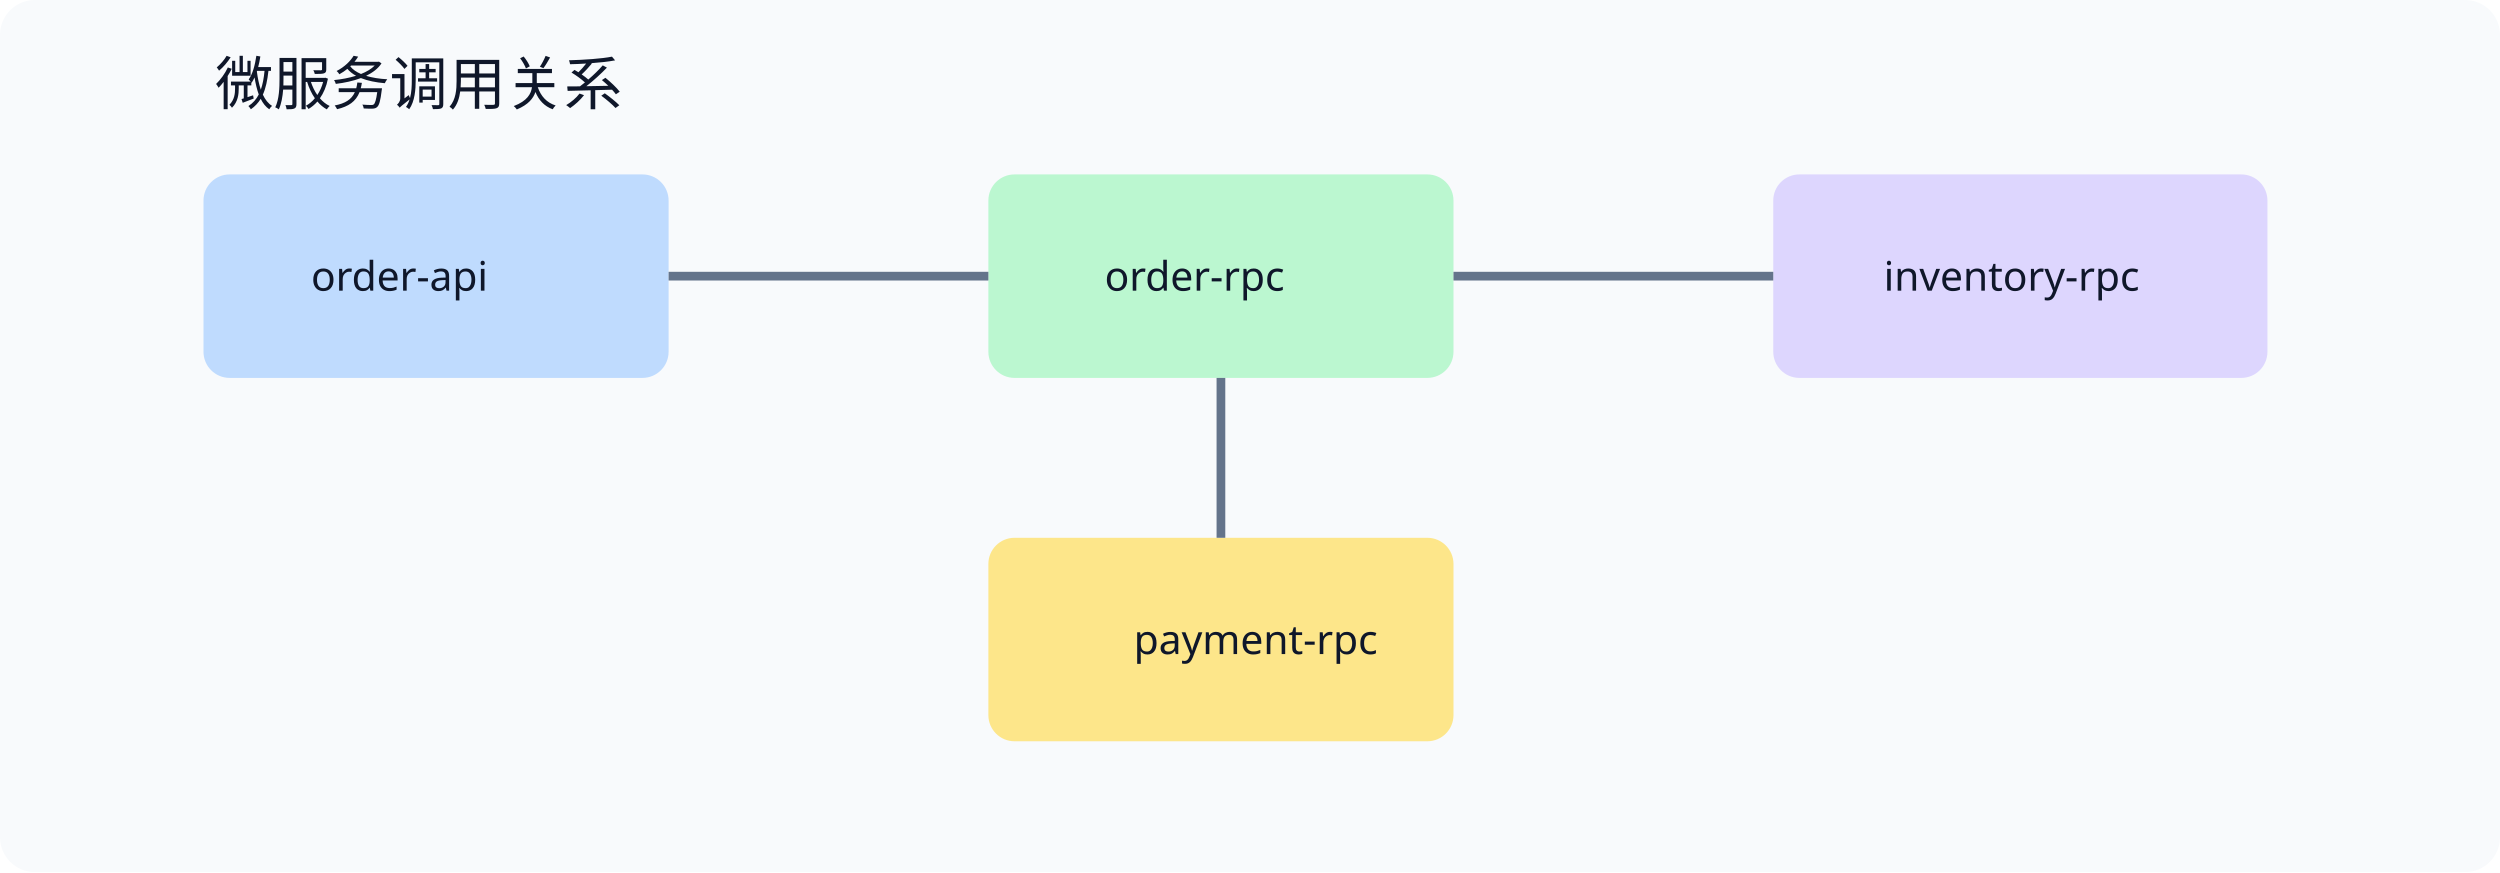
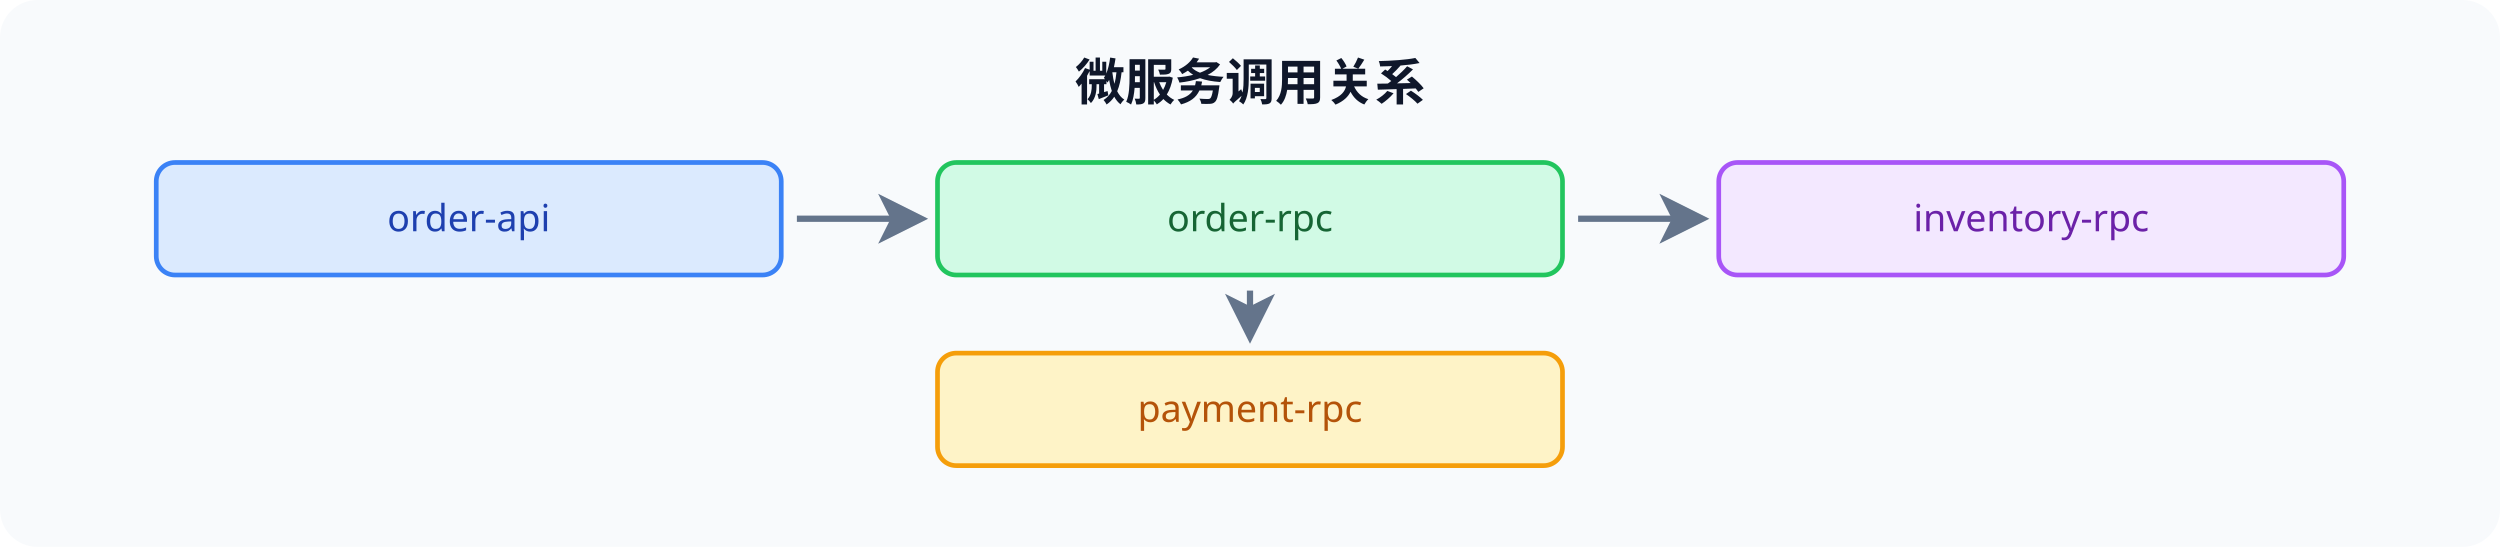
- <svg xmlns="http://www.w3.org/2000/svg" viewBox="0 0 860 300">
-   <rect width="860" height="300" rx="12" fill="#f8fafc" />
-   <g font-family="PingFang SC, Microsoft YaHei, system-ui" font-size="14" fill="#0f172a">
-     <rect x="70" y="60" width="160" height="70" rx="9" fill="#bfdbfe" />
-     <text x="107" y="100">order-api</text>
-     <rect x="340" y="60" width="160" height="70" rx="9" fill="#bbf7d0" />
-     <text x="380" y="100">order-rpc</text>
-     <rect x="610" y="60" width="170" height="70" rx="9" fill="#ddd6fe" />
-     <text x="648" y="100">inventory-rpc</text>
-     <rect x="340" y="185" width="160" height="70" rx="9" fill="#fde68a" />
-     <text x="390" y="225">payment-rpc</text>
-   </g>
-   <path d="M230 95h110M500 95h110M420 130v55" stroke="#64748b" stroke-width="3" />
-   <text x="74" y="36" font-size="20" font-family="PingFang SC, Microsoft YaHei, system-ui" fill="#0f172a">微服务调用关系</text>
+ <svg xmlns="http://www.w3.org/2000/svg" viewBox="0 0 800 175" width="800">
+   <defs>
+     <marker id="arrow" markerWidth="8" markerHeight="8" refX="6" refY="4" orient="auto">
+       <path d="M0,0 L8,4 L0,8 L2,4 z" fill="#64748b" />
+     </marker>
+   </defs>
+   <rect width="800" height="175" rx="12" fill="#f8fafc" />
+   <text x="400" y="32" font-size="16" font-weight="600" text-anchor="middle" font-family="PingFang SC, Microsoft YaHei, system-ui, sans-serif" fill="#0f172a">微服务调用关系</text>
+   <rect x="50" y="52" width="200" height="36" rx="6" fill="#dbeafe" stroke="#3b82f6" stroke-width="1.5" />
+   <text x="150" y="74" font-size="12" text-anchor="middle" font-family="PingFang SC, Microsoft YaHei, system-ui, sans-serif" fill="#1e40af">order-api</text>
+   <path d="M255,70 Q274,70 293,70" stroke="#64748b" stroke-width="2" fill="none" marker-end="url(#arrow)" />
+   <rect x="300" y="52" width="200" height="36" rx="6" fill="#d1fae5" stroke="#22c55e" stroke-width="1.5" />
+   <text x="400" y="74" font-size="12" text-anchor="middle" font-family="PingFang SC, Microsoft YaHei, system-ui, sans-serif" fill="#166534">order-rpc</text>
+   <path d="M505,70 Q524,70 543,70" stroke="#64748b" stroke-width="2" fill="none" marker-end="url(#arrow)" />
+   <rect x="550" y="52" width="200" height="36" rx="6" fill="#f3e8ff" stroke="#a855f7" stroke-width="1.5" />
+   <text x="650" y="74" font-size="12" text-anchor="middle" font-family="PingFang SC, Microsoft YaHei, system-ui, sans-serif" fill="#6b21a8">inventory-rpc</text>
+   <path d="M400,93 Q400,99 400,106" stroke="#64748b" stroke-width="2" fill="none" marker-end="url(#arrow)" />
+   <rect x="300" y="113" width="200" height="36" rx="6" fill="#fef3c7" stroke="#f59e0b" stroke-width="1.5" />
+   <text x="400" y="135" font-size="12" text-anchor="middle" font-family="PingFang SC, Microsoft YaHei, system-ui, sans-serif" fill="#b45309">payment-rpc</text>
</svg>
